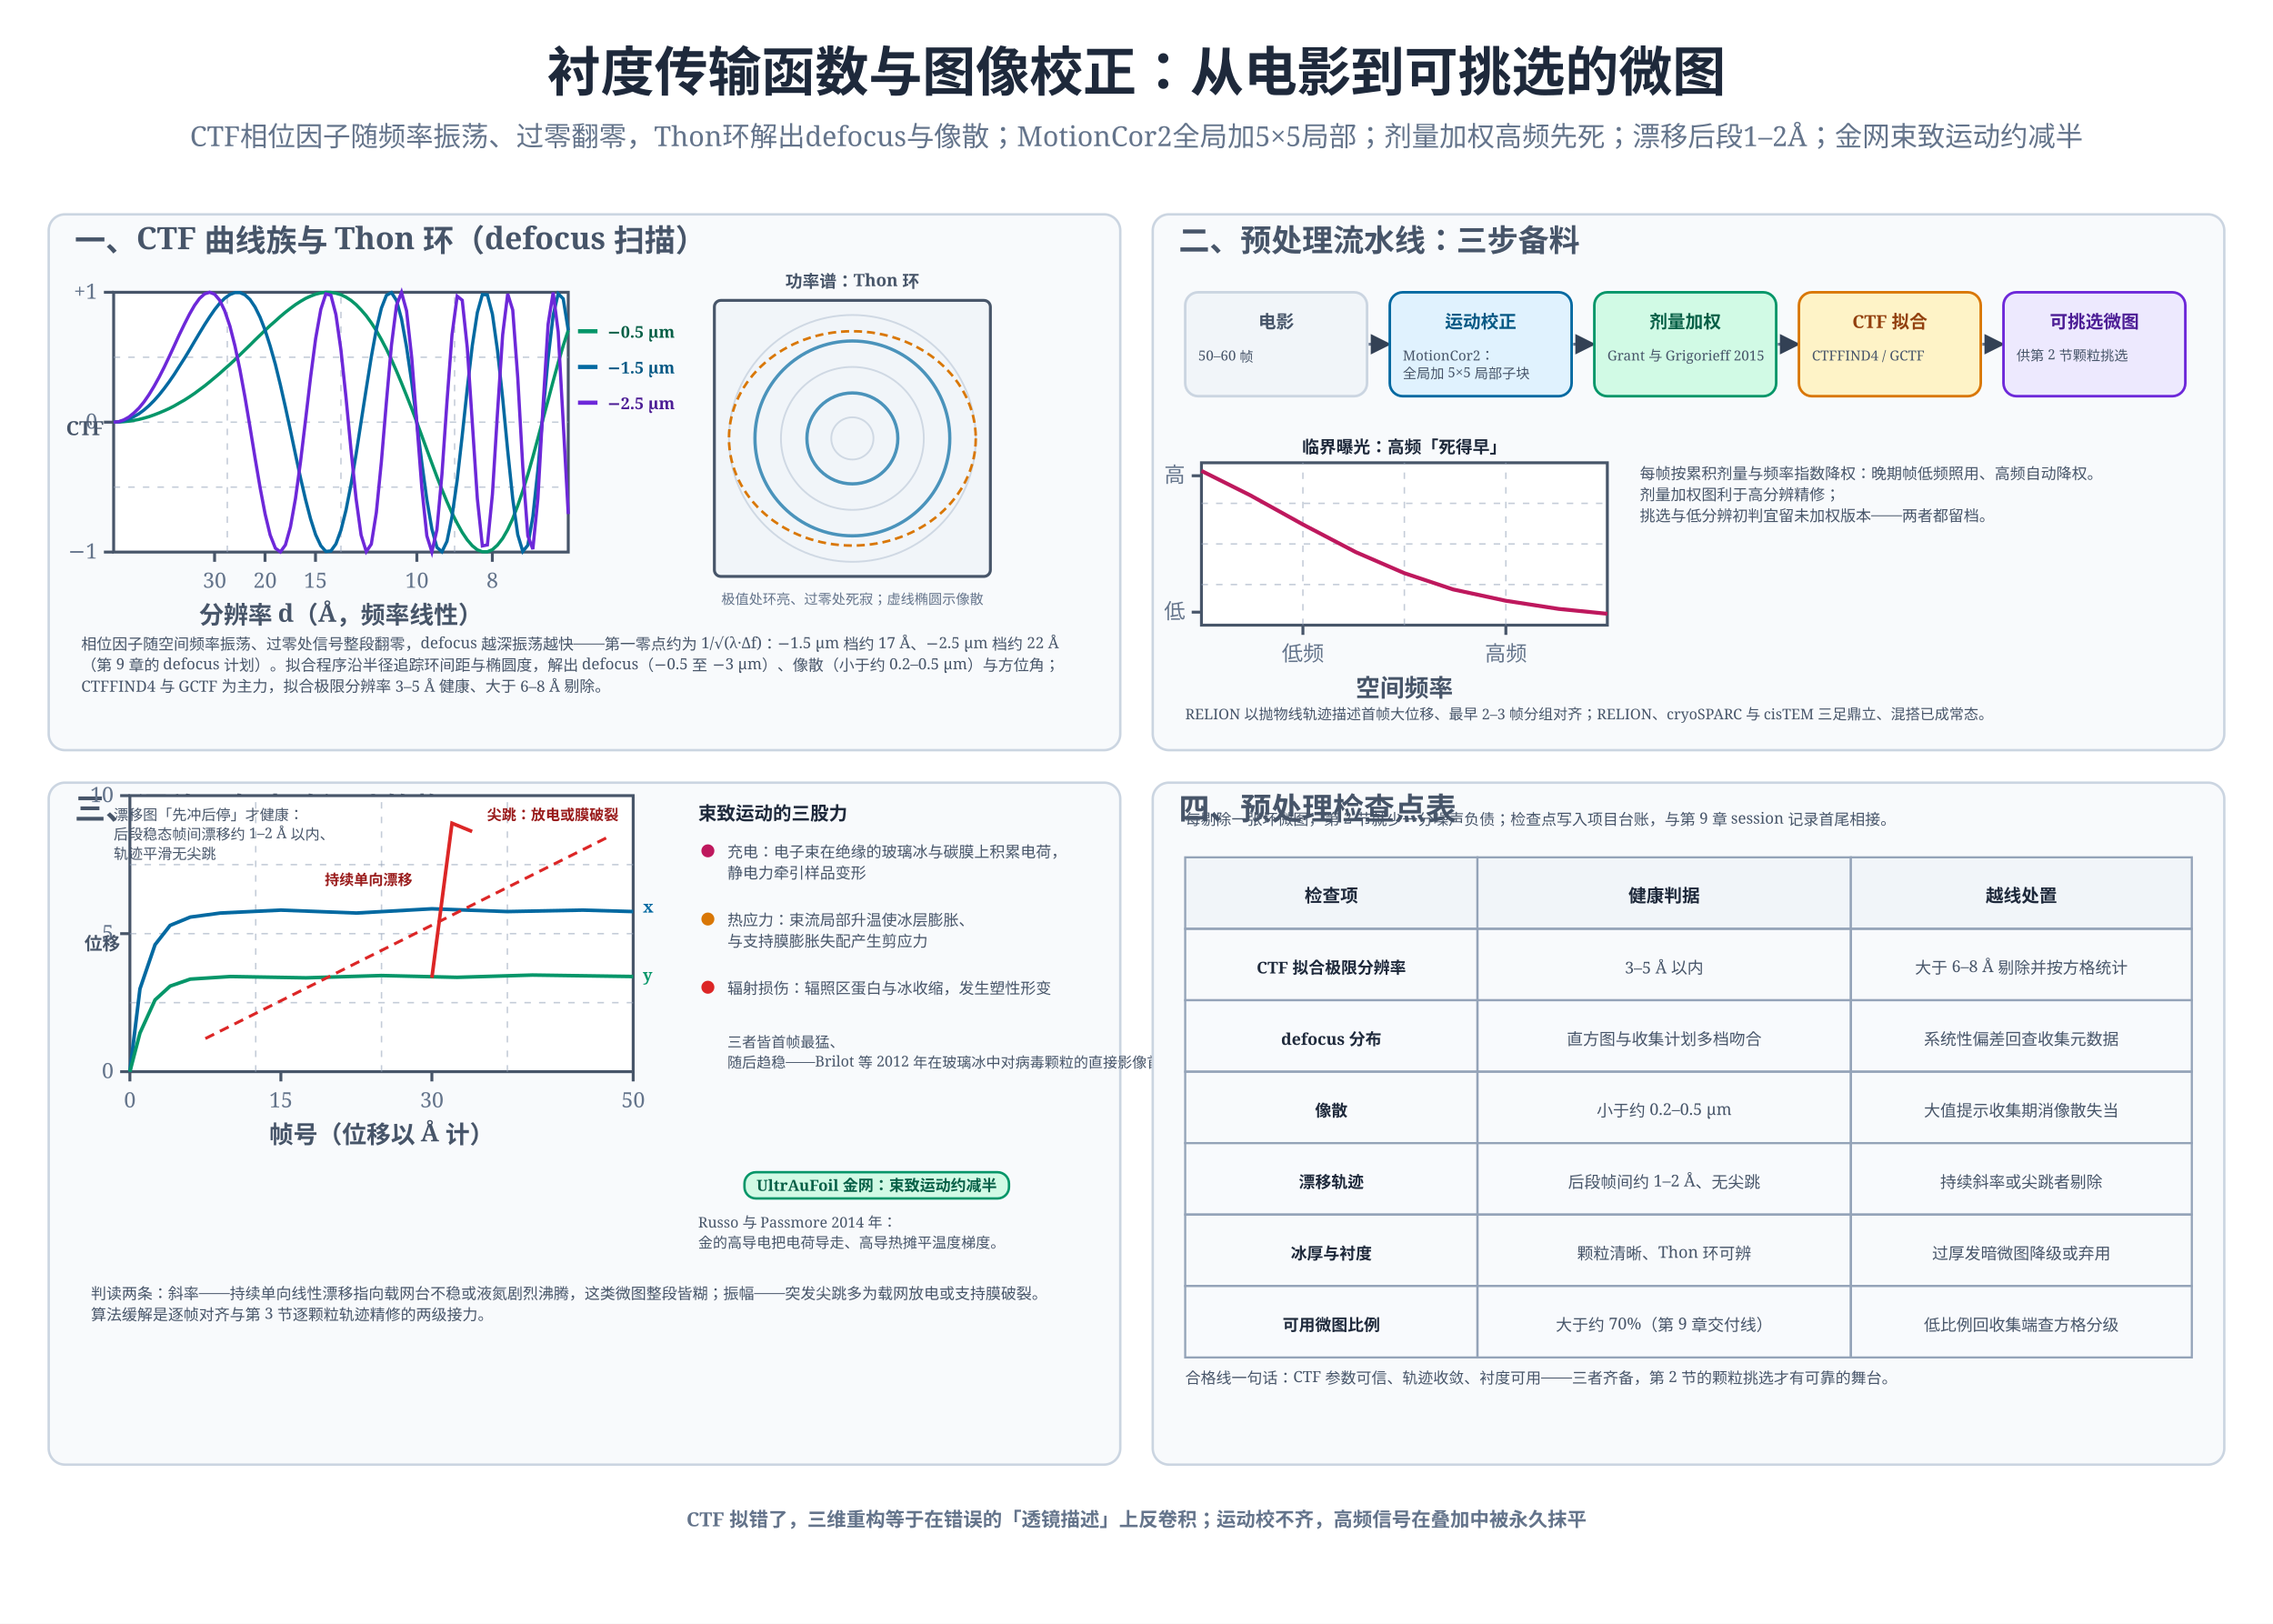
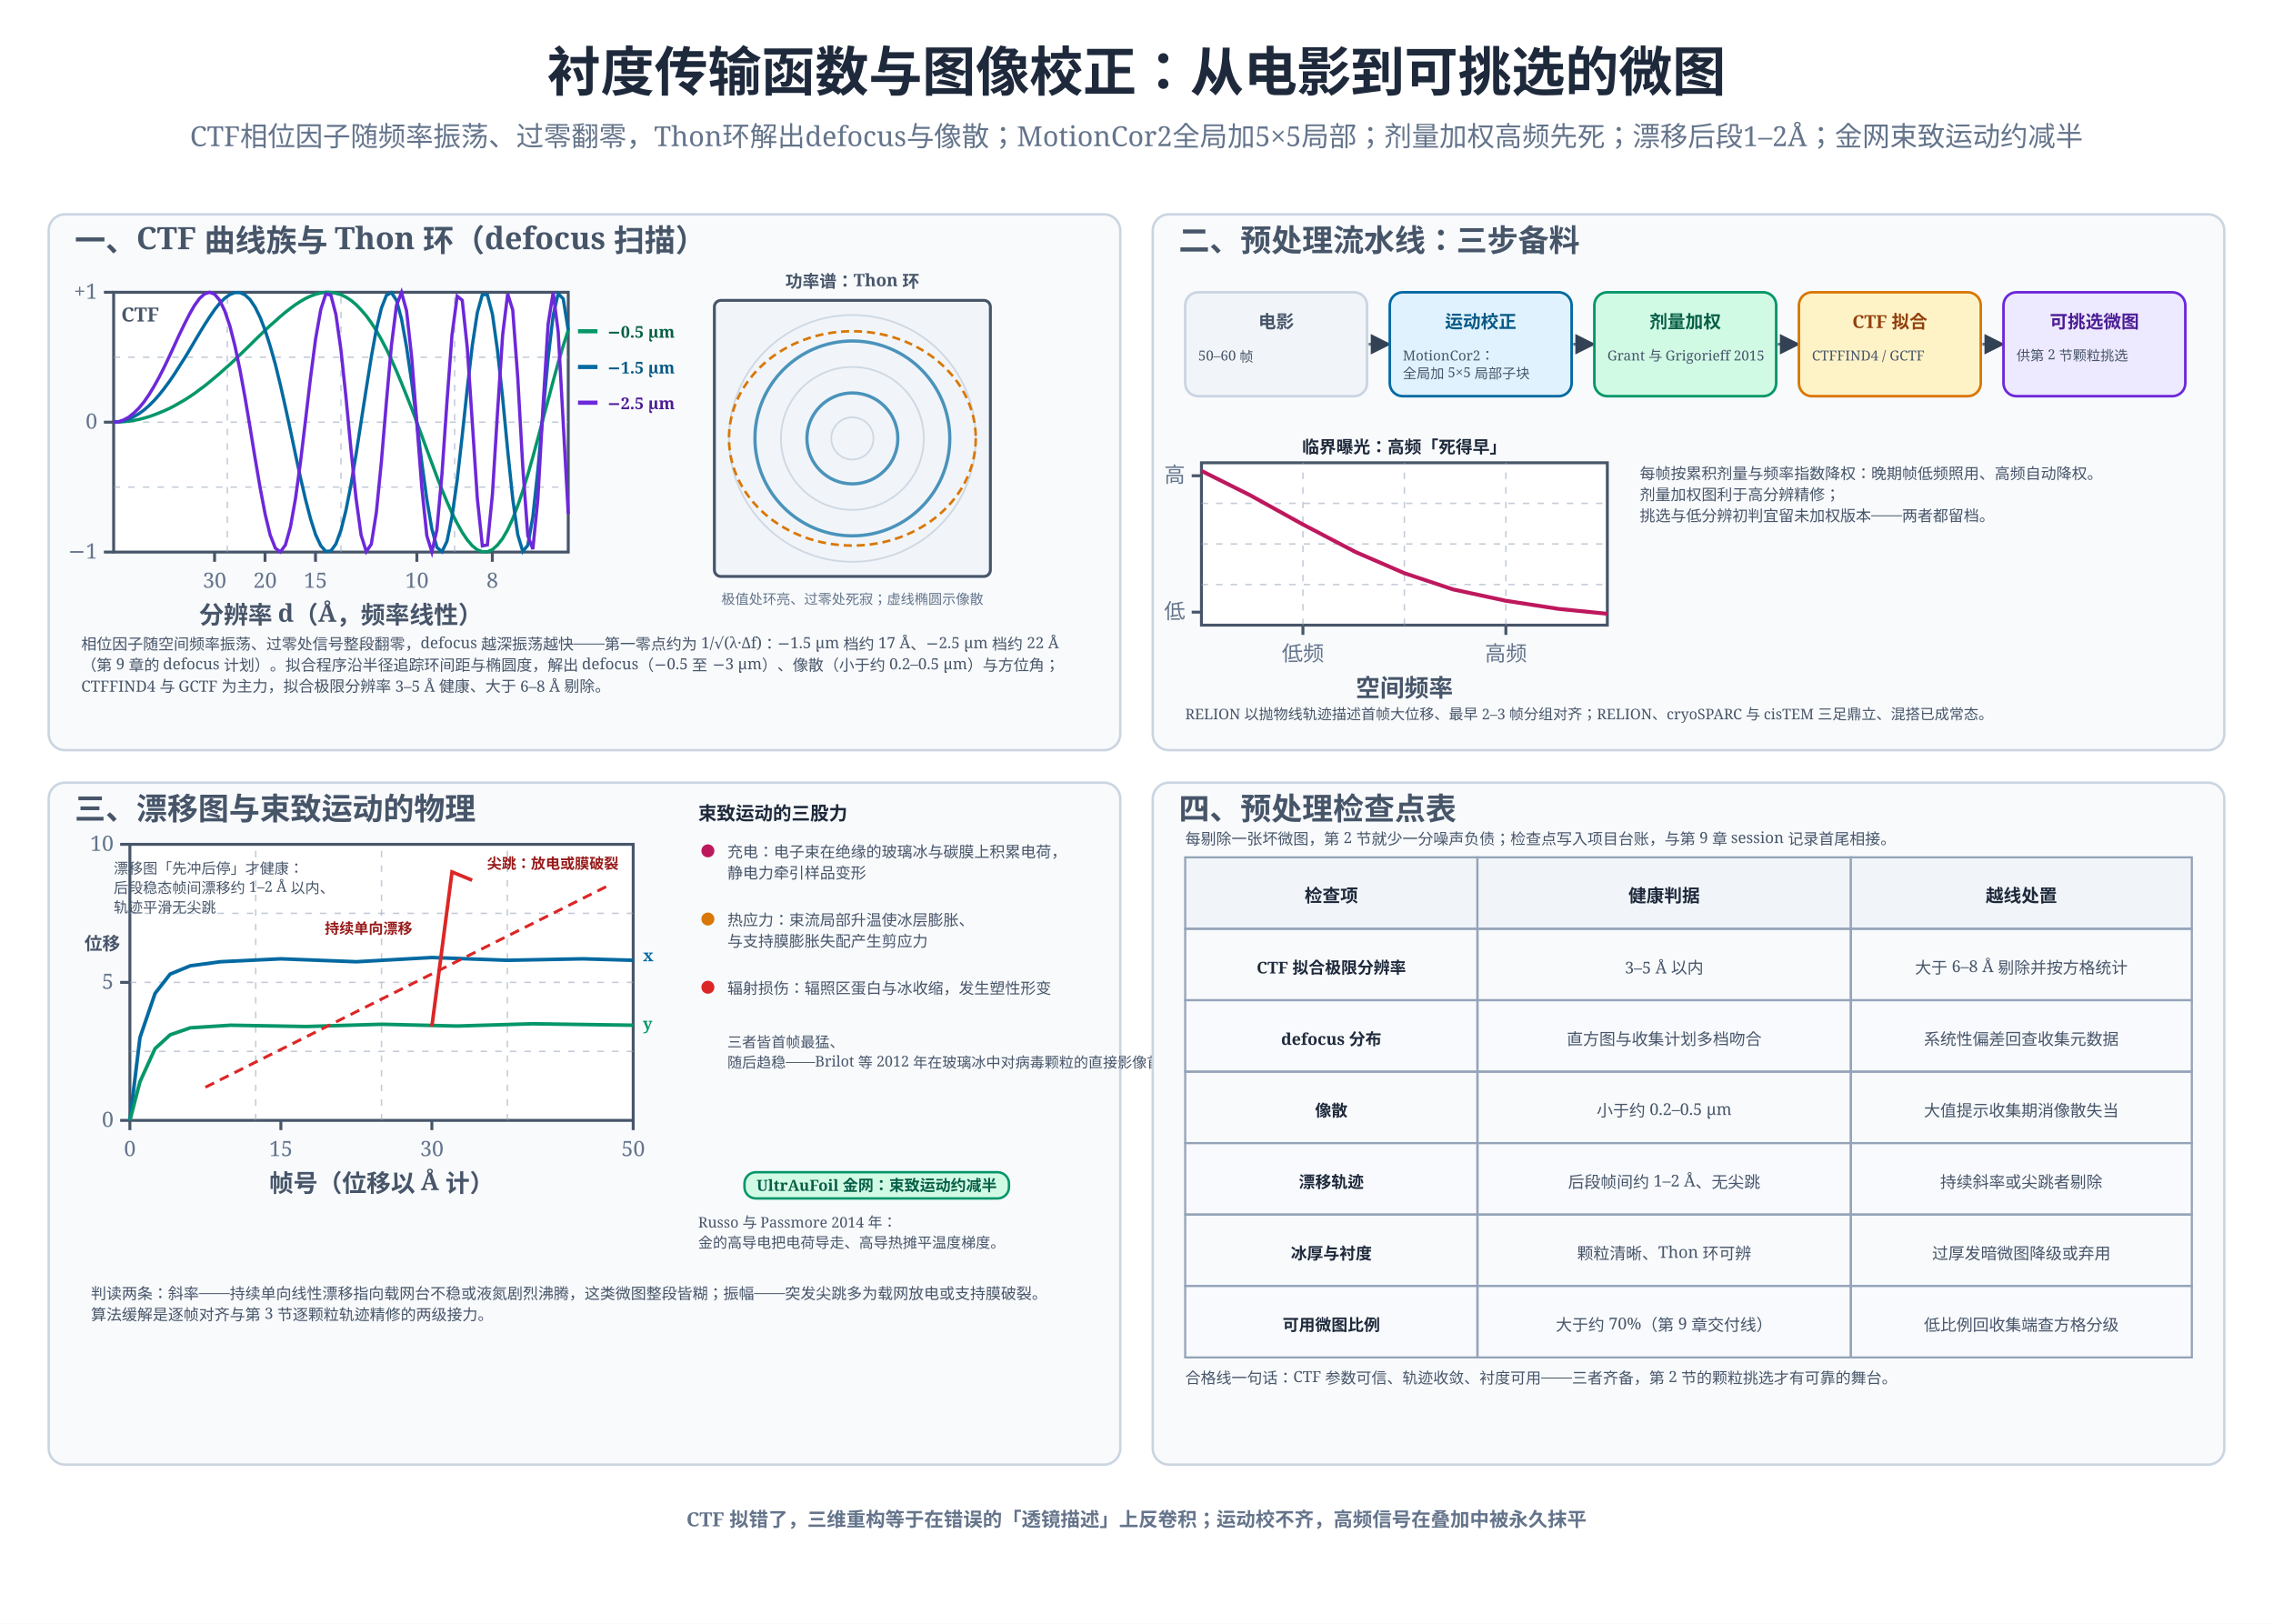
<svg xmlns="http://www.w3.org/2000/svg" width="1400" height="1000" viewBox="0 0 1400 1000" font-family="Noto Serif SC, LXGW WenKai, Songti SC, serif">
  <defs>
    <marker id="arr-ink" viewBox="0 0 10 10" refX="8.5" refY="5" markerWidth="7" markerHeight="7" orient="auto-start-reverse">
      <path d="M0,0 L10,5 L0,10 z" fill="#334155" />
    </marker>
    <marker id="arr-dna" viewBox="0 0 10 10" refX="8.5" refY="5" markerWidth="7" markerHeight="7" orient="auto-start-reverse">
      <path d="M0,0 L10,5 L0,10 z" fill="#0f766e" />
    </marker>
    <marker id="arr-rna" viewBox="0 0 10 10" refX="8.5" refY="5" markerWidth="7" markerHeight="7" orient="auto-start-reverse">
      <path d="M0,0 L10,5 L0,10 z" fill="#b45309" />
    </marker>
    <marker id="arr-pro" viewBox="0 0 10 10" refX="8.5" refY="5" markerWidth="7" markerHeight="7" orient="auto-start-reverse">
      <path d="M0,0 L10,5 L0,10 z" fill="#6d28d9" />
    </marker>
    <marker id="arr-enz" viewBox="0 0 10 10" refX="8.5" refY="5" markerWidth="7" markerHeight="7" orient="auto-start-reverse">
      <path d="M0,0 L10,5 L0,10 z" fill="#be185d" />
    </marker>
    <marker id="arr-acc" viewBox="0 0 10 10" refX="8.5" refY="5" markerWidth="7" markerHeight="7" orient="auto-start-reverse">
      <path d="M0,0 L10,5 L0,10 z" fill="#0369a1" />
    </marker>
    <marker id="arr-ok" viewBox="0 0 10 10" refX="8.5" refY="5" markerWidth="7" markerHeight="7" orient="auto-start-reverse">
      <path d="M0,0 L10,5 L0,10 z" fill="#059669" />
    </marker>
    <marker id="arr-warn" viewBox="0 0 10 10" refX="8.5" refY="5" markerWidth="7" markerHeight="7" orient="auto-start-reverse">
      <path d="M0,0 L10,5 L0,10 z" fill="#b45309" />
    </marker>
    <marker id="arr-bad" viewBox="0 0 10 10" refX="8.5" refY="5" markerWidth="7" markerHeight="7" orient="auto-start-reverse">
      <path d="M0,0 L10,5 L0,10 z" fill="#dc2626" />
    </marker>
    <marker id="arr-mute" viewBox="0 0 10 10" refX="8.5" refY="5" markerWidth="7" markerHeight="7" orient="auto-start-reverse">
      <path d="M0,0 L10,5 L0,10 z" fill="#94a3b8" />
    </marker>
  </defs>
  <rect x="0" y="0" width="1400" height="1000" fill="#ffffff" />
  <text x="700" y="56" text-anchor="middle" font-size="33" font-weight="700" fill="#1e293b">衬度传输函数与图像校正：从电影到可挑选的微图</text>
  <text x="700" y="90" text-anchor="middle" font-size="17" fill="#64748b">CTF相位因子随频率振荡、过零翻零，Thon环解出defocus与像散；MotionCor2全局加5×5局部；剂量加权高频先死；漂移后段1–2Å；金网束致运动约减半</text>
  <rect x="30" y="132" width="660" height="330" rx="10" fill="#f8fafc" stroke="#cbd5e1" stroke-width="1.5" />
  <text x="46" y="154.84" font-size="19" fill="#475569" font-weight="700">一、CTF 曲线族与 Thon 环（defocus 扫描）</text>
  <rect x="70" y="180" width="280" height="160" fill="#ffffff" stroke="#475569" stroke-width="1.8" />
  <line x1="70" y1="300" x2="350" y2="300" stroke="#94a3b8" stroke-width="0.9" stroke-dasharray="4 5" opacity="0.55" />
  <line x1="140" y1="340" x2="140" y2="180" stroke="#94a3b8" stroke-width="0.9" stroke-dasharray="4 5" opacity="0.55" />
  <line x1="70" y1="260" x2="350" y2="260" stroke="#94a3b8" stroke-width="0.9" stroke-dasharray="4 5" opacity="0.55" />
  <line x1="210" y1="340" x2="210" y2="180" stroke="#94a3b8" stroke-width="0.9" stroke-dasharray="4 5" opacity="0.55" />
  <line x1="70" y1="220" x2="350" y2="220" stroke="#94a3b8" stroke-width="0.9" stroke-dasharray="4 5" opacity="0.55" />
  <line x1="280" y1="340" x2="280" y2="180" stroke="#94a3b8" stroke-width="0.9" stroke-dasharray="4 5" opacity="0.55" />
  <line x1="132.16" y1="340" x2="132.16" y2="346" stroke="#475569" stroke-width="1.8" />
  <text x="132.16" y="362" font-size="13" fill="#64748b" text-anchor="middle">30</text>
  <line x1="163.24" y1="340" x2="163.24" y2="346" stroke="#475569" stroke-width="1.8" />
  <text x="163.24" y="362" font-size="13" fill="#64748b" text-anchor="middle">20</text>
  <line x1="194.32" y1="340" x2="194.32" y2="346" stroke="#475569" stroke-width="1.8" />
  <text x="194.32" y="362" font-size="13" fill="#64748b" text-anchor="middle">15</text>
  <line x1="256.76" y1="340" x2="256.76" y2="346" stroke="#475569" stroke-width="1.8" />
  <text x="256.76" y="362" font-size="13" fill="#64748b" text-anchor="middle">10</text>
  <line x1="303.24" y1="340" x2="303.24" y2="346" stroke="#475569" stroke-width="1.8" />
  <text x="303.24" y="362" font-size="13" fill="#64748b" text-anchor="middle">8</text>
  <line x1="64" y1="340" x2="70" y2="340" stroke="#475569" stroke-width="1.8" />
  <text x="60" y="344" font-size="13" fill="#64748b" text-anchor="end">−1</text>
  <line x1="64" y1="260" x2="70" y2="260" stroke="#475569" stroke-width="1.8" />
  <text x="60" y="264" font-size="13" fill="#64748b" text-anchor="end">0</text>
  <line x1="64" y1="180" x2="70" y2="180" stroke="#475569" stroke-width="1.8" />
  <text x="60" y="184" font-size="13" fill="#64748b" text-anchor="end">+1</text>
  <text x="210" y="384" font-size="15" fill="#475569" text-anchor="middle" font-weight="600">分辨率 d（Å，频率线性）</text>
-   <text x="64" y="268" font-size="12" fill="#475569" text-anchor="end" font-weight="600">CTF</text>
+   <text x="98" y="198" font-size="12" fill="#475569" text-anchor="end" font-weight="600">CTF</text>
  <path d="M70.0,260.0 L73.1,259.9 L76.2,259.7 L79.3,259.4 L82.4,258.9 L85.6,258.3 L88.7,257.5 L91.8,256.6 L94.9,255.5 L98.0,254.3 L101.1,253.0 L104.2,251.6 L107.3,250.0 L110.4,248.2 L113.6,246.4 L116.7,244.4 L119.8,242.3 L122.9,240.0 L126.0,237.7 L129.1,235.2 L132.2,232.6 L135.3,230.0 L138.4,227.2 L141.6,224.4 L144.7,221.5 L147.8,218.5 L150.9,215.5 L154.0,212.5 L157.1,209.4 L160.2,206.4 L163.3,203.4 L166.4,200.5 L169.6,197.7 L172.7,194.9 L175.8,192.3 L178.9,189.9 L182.0,187.6 L185.1,185.6 L188.2,183.8 L191.3,182.4 L194.4,181.2 L197.6,180.4 L200.7,180.0 L203.8,180.1 L206.9,180.6 L210.0,181.5 L213.1,183.0 L216.2,185.0 L219.3,187.6 L222.4,190.8 L225.6,194.5 L228.7,198.8 L231.8,203.6 L234.9,209.1 L238.0,215.0 L241.1,221.5 L244.2,228.5 L247.3,235.9 L250.4,243.6 L253.6,251.7 L256.7,260.0 L259.8,268.4 L262.9,276.9 L266.0,285.3 L269.1,293.6 L272.2,301.5 L275.3,309.0 L278.4,316.0 L281.6,322.3 L284.7,327.9 L287.8,332.5 L290.9,336.1 L294.0,338.6 L297.1,339.8 L300.2,339.8 L303.3,338.5 L306.4,335.7 L309.6,331.6 L312.7,326.2 L315.8,319.4 L318.9,311.4 L322.0,302.3 L325.1,292.3 L328.2,281.4 L331.3,270.0 L334.4,258.3 L337.6,246.4 L340.7,234.7 L343.8,223.4 L346.9,212.9 L350.0,203.4" fill="none" stroke="#059669" stroke-width="2" />
  <path d="M70.0,260.0 L73.1,259.8 L76.2,259.2 L79.3,258.1 L82.4,256.6 L85.6,254.8 L88.7,252.5 L91.8,249.8 L94.9,246.7 L98.0,243.2 L101.1,239.3 L104.2,235.1 L107.3,230.6 L110.4,225.7 L113.6,220.7 L116.7,215.6 L119.8,210.3 L122.9,205.1 L126.0,200.0 L129.1,195.2 L132.2,190.7 L135.3,186.8 L138.4,183.7 L141.6,181.4 L144.7,180.2 L147.8,180.2 L150.9,181.6 L154.0,184.5 L157.1,189.1 L160.2,195.4 L163.3,203.4 L166.4,213.1 L169.6,224.4 L172.7,237.1 L175.8,250.8 L178.9,265.2 L182.0,279.9 L185.1,294.3 L188.2,307.7 L191.3,319.6 L194.4,329.3 L197.6,336.1 L200.7,339.6 L203.8,339.3 L206.9,335.0 L210.0,326.5 L213.1,314.2 L216.2,298.4 L219.3,279.9 L222.4,259.8 L225.6,239.3 L228.7,219.8 L231.8,202.8 L234.9,189.8 L238.0,181.9 L241.1,180.2 L244.2,185.0 L247.3,196.4 L250.4,213.7 L253.6,235.5 L256.7,260.0 L259.8,284.9 L262.9,307.7 L266.0,325.8 L269.1,337.1 L272.2,339.8 L275.3,333.4 L278.4,318.2 L281.6,295.6 L284.7,268.2 L287.8,239.3 L290.9,212.8 L294.0,192.5 L297.1,181.4 L300.2,181.6 L303.3,193.5 L306.4,215.7 L309.6,245.2 L312.7,277.5 L315.8,307.2 L318.9,329.3 L322.0,339.6 L325.1,335.8 L328.2,318.2 L331.3,289.4 L334.4,254.8 L337.6,220.7 L340.7,194.2 L343.8,180.9 L346.9,184.0 L350.0,203.4" fill="none" stroke="#0369a1" stroke-width="2" />
  <path d="M70.0,260.0 L73.1,259.7 L76.2,258.6 L79.3,256.9 L82.4,254.4 L85.6,251.3 L88.7,247.5 L91.8,243.0 L94.9,237.9 L98.0,232.3 L101.1,226.2 L104.2,219.7 L107.3,213.0 L110.4,206.2 L113.6,199.6 L116.7,193.5 L119.8,188.1 L122.9,183.8 L126.0,181.0 L129.1,180.0 L132.2,181.2 L135.3,184.9 L138.4,191.4 L141.6,200.8 L144.7,213.0 L147.8,227.8 L150.9,244.7 L154.0,263.1 L157.1,282.1 L160.2,300.3 L163.3,316.6 L166.4,329.5 L169.6,337.6 L172.7,339.9 L175.8,335.6 L178.9,324.5 L182.0,307.0 L185.1,284.4 L188.2,258.6 L191.3,232.3 L194.4,208.6 L197.6,190.5 L200.7,181.0 L203.8,181.8 L206.9,193.7 L210.0,215.6 L213.1,244.7 L216.2,277.0 L219.3,307.0 L222.4,329.5 L225.6,339.7 L228.7,335.1 L231.8,315.6 L234.9,284.4 L238.0,247.5 L241.1,212.7 L244.2,188.1 L247.3,180.1 L250.4,191.4 L253.6,220.3 L256.7,260.0 L259.8,300.3 L262.9,330.0 L266.0,339.9 L269.1,326.3 L272.2,292.2 L275.3,247.5 L278.4,206.2 L281.6,182.4 L284.7,184.9 L287.8,214.1 L290.9,260.3 L294.0,307.0 L297.1,336.2 L300.2,335.6 L303.3,304.4 L306.4,254.4 L309.6,206.2 L312.7,181.0 L315.8,190.9 L318.9,232.6 L322.0,287.7 L325.1,330.0 L328.2,338.2 L331.3,307.0 L334.4,251.3 L337.6,199.6 L340.7,180.1 L343.8,204.4 L346.9,260.3 L350.0,316.6" fill="none" stroke="#6d28d9" stroke-width="2" />
  <line x1="356" y1="204" x2="368" y2="204" stroke="#059669" stroke-width="2.6" />
  <text x="374" y="208" font-size="10" fill="#065f46" font-weight="600">−0.5 μm</text>
  <line x1="356" y1="226" x2="368" y2="226" stroke="#0369a1" stroke-width="2.6" />
  <text x="374" y="230" font-size="10" fill="#075985" font-weight="600">−1.5 μm</text>
  <line x1="356" y1="248" x2="368" y2="248" stroke="#6d28d9" stroke-width="2.6" />
  <text x="374" y="252" font-size="10" fill="#4c1d95" font-weight="600">−2.5 μm</text>
  <text x="525" y="177" font-size="10.5" fill="#475569" text-anchor="middle" font-weight="700">功率谱：Thon 环</text>
  <rect x="440" y="185" width="170" height="170" rx="4" fill="#f1f5f9" stroke="#475569" stroke-width="1.8" />
  <circle cx="525" cy="270" r="13" fill="none" stroke="#cbd5e1" stroke-width="1.1" opacity="0.9" />
  <circle cx="525" cy="270" r="44" fill="none" stroke="#cbd5e1" stroke-width="1.1" opacity="0.9" />
  <circle cx="525" cy="270" r="76" fill="none" stroke="#cbd5e1" stroke-width="1.1" opacity="0.9" />
  <circle cx="525" cy="270" r="28" fill="none" stroke="#0369a1" stroke-width="2" opacity="0.7" />
  <circle cx="525" cy="270" r="60" fill="none" stroke="#0369a1" stroke-width="2" opacity="0.7" />
  <ellipse cx="525" cy="270" rx="76" ry="66" fill="none" stroke="#d97706" stroke-width="1.6" stroke-dasharray="5 3" />
  <text x="525" y="372" font-size="8.5" fill="#64748b" text-anchor="middle">极值处环亮、过零处死寂；虚线椭圆示像散</text>
  <text x="50" y="400" font-size="9.5" fill="#475569">相位因子随空间频率振荡、过零处信号整段翻零，defocus 越深振荡越快——第一零点约为 1/√(λ·Δf)：−1.5 μm 档约 17 Å、−2.5 μm 档约 22 Å</text>
  <text x="50" y="413" font-size="9.5" fill="#475569">（第 9 章的 defocus 计划）。拟合程序沿半径追踪环间距与椭圆度，解出 defocus（−0.5 至 −3 μm）、像散（小于约 0.2–0.5 μm）与方位角；</text>
  <text x="50" y="426" font-size="9.5" fill="#475569">CTFFIND4 与 GCTF 为主力，拟合极限分辨率 3–5 Å 健康、大于 6–8 Å 剔除。</text>
  <rect x="710" y="132" width="660" height="330" rx="10" fill="#f8fafc" stroke="#cbd5e1" stroke-width="1.5" />
  <text x="726" y="154.84" font-size="19" fill="#475569" font-weight="700">二、预处理流水线：三步备料</text>
  <rect x="730" y="180" width="112" height="64" rx="8" fill="#f1f5f9" stroke="#cbd5e1" stroke-width="1.6" />
  <text x="786" y="202" font-size="11" fill="#475569" text-anchor="middle" font-weight="700">电影</text>
  <text x="738" y="222" font-size="8.5" fill="#475569">50–60 帧</text>
  <line x1="843" y1="212" x2="855" y2="212" stroke="#64748b" stroke-width="1.8" marker-end="url(#arr-ink)" />
  <rect x="856" y="180" width="112" height="64" rx="8" fill="#e0f2fe" stroke="#0369a1" stroke-width="1.6" />
  <text x="912" y="202" font-size="11" fill="#075985" text-anchor="middle" font-weight="700">运动校正</text>
  <text x="864" y="222" font-size="8.5" fill="#475569">MotionCor2：</text>
  <text x="864" y="233" font-size="8.5" fill="#475569">全局加 5×5 局部子块</text>
  <line x1="969" y1="212" x2="981" y2="212" stroke="#64748b" stroke-width="1.8" marker-end="url(#arr-ink)" />
  <rect x="982" y="180" width="112" height="64" rx="8" fill="#d1fae5" stroke="#059669" stroke-width="1.6" />
  <text x="1038" y="202" font-size="11" fill="#065f46" text-anchor="middle" font-weight="700">剂量加权</text>
  <text x="990" y="222" font-size="8.5" fill="#475569">Grant 与 Grigorieff 2015</text>
  <line x1="1095" y1="212" x2="1107" y2="212" stroke="#64748b" stroke-width="1.8" marker-end="url(#arr-ink)" />
  <rect x="1108" y="180" width="112" height="64" rx="8" fill="#fef3c7" stroke="#d97706" stroke-width="1.6" />
  <text x="1164" y="202" font-size="11" fill="#92400e" text-anchor="middle" font-weight="700">CTF 拟合</text>
  <text x="1116" y="222" font-size="8.5" fill="#475569">CTFFIND4 / GCTF</text>
  <line x1="1221" y1="212" x2="1233" y2="212" stroke="#64748b" stroke-width="1.8" marker-end="url(#arr-ink)" />
  <rect x="1234" y="180" width="112" height="64" rx="8" fill="#ede9fe" stroke="#6d28d9" stroke-width="1.6" />
  <text x="1290" y="202" font-size="11" fill="#4c1d95" text-anchor="middle" font-weight="700">可挑选微图</text>
  <text x="1242" y="222" font-size="8.5" fill="#475569">供第 2 节颗粒挑选</text>
  <text x="865" y="279" font-size="10.5" fill="#1e293b" text-anchor="middle" font-weight="700">临界曝光：高频「死得早」</text>
  <rect x="740" y="285" width="250" height="100" fill="#ffffff" stroke="#475569" stroke-width="1.8" />
  <line x1="740" y1="360" x2="990" y2="360" stroke="#94a3b8" stroke-width="0.9" stroke-dasharray="4 5" opacity="0.55" />
  <line x1="802.5" y1="385" x2="802.5" y2="285" stroke="#94a3b8" stroke-width="0.9" stroke-dasharray="4 5" opacity="0.55" />
  <line x1="740" y1="335" x2="990" y2="335" stroke="#94a3b8" stroke-width="0.9" stroke-dasharray="4 5" opacity="0.55" />
  <line x1="865" y1="385" x2="865" y2="285" stroke="#94a3b8" stroke-width="0.9" stroke-dasharray="4 5" opacity="0.55" />
  <line x1="740" y1="310" x2="990" y2="310" stroke="#94a3b8" stroke-width="0.9" stroke-dasharray="4 5" opacity="0.55" />
  <line x1="927.5" y1="385" x2="927.5" y2="285" stroke="#94a3b8" stroke-width="0.9" stroke-dasharray="4 5" opacity="0.55" />
  <line x1="802.5" y1="385" x2="802.5" y2="391" stroke="#475569" stroke-width="1.8" />
  <text x="802.5" y="407" font-size="13" fill="#64748b" text-anchor="middle">低频</text>
  <line x1="927.5" y1="385" x2="927.5" y2="391" stroke="#475569" stroke-width="1.8" />
  <text x="927.5" y="407" font-size="13" fill="#64748b" text-anchor="middle">高频</text>
  <line x1="734" y1="377" x2="740" y2="377" stroke="#475569" stroke-width="1.8" />
  <text x="730" y="381" font-size="13" fill="#64748b" text-anchor="end">低</text>
  <line x1="734" y1="293" x2="740" y2="293" stroke="#475569" stroke-width="1.8" />
  <text x="730" y="297" font-size="13" fill="#64748b" text-anchor="end">高</text>
  <text x="865" y="429" font-size="15" fill="#475569" text-anchor="middle" font-weight="600">空间频率</text>
  <path d="M740.0,290.0 L770.0,305.0 L802.5,323.0 L835.0,340.0 L865.0,353.0 L895.0,363.0 L927.5,370.0 L960.0,375.0 L990.0,378.0" fill="none" stroke="#be185d" stroke-width="2.4" />
  <text x="1010" y="295" font-size="9.5" fill="#475569">每帧按累积剂量与频率指数降权：晚期帧低频照用、高频自动降权。</text>
  <text x="1010" y="308" font-size="9.5" fill="#475569">剂量加权图利于高分辨精修；</text>
  <text x="1010" y="321" font-size="9.5" fill="#475569">挑选与低分辨初判宜留未加权版本——两者都留档。</text>
  <text x="730" y="443" font-size="9" fill="#475569">RELION 以抛物线轨迹描述首帧大位移、最早 2–3 帧分组对齐；RELION、cryoSPARC 与 cisTEM 三足鼎立、混搭已成常态。</text>
  <rect x="30" y="482" width="660" height="420" rx="10" fill="#f8fafc" stroke="#cbd5e1" stroke-width="1.5" />
  <text x="46" y="504.84" font-size="19" fill="#475569" font-weight="700">三、漂移图与束致运动的物理</text>
-   <rect x="80" y="490" width="310" height="170" fill="#ffffff" stroke="#475569" stroke-width="1.8" />
-   <line x1="80" y1="617.5" x2="390" y2="617.5" stroke="#94a3b8" stroke-width="0.9" stroke-dasharray="4 5" opacity="0.55" />
-   <line x1="157.5" y1="660" x2="157.5" y2="490" stroke="#94a3b8" stroke-width="0.9" stroke-dasharray="4 5" opacity="0.55" />
-   <line x1="80" y1="575" x2="390" y2="575" stroke="#94a3b8" stroke-width="0.9" stroke-dasharray="4 5" opacity="0.55" />
-   <line x1="235" y1="660" x2="235" y2="490" stroke="#94a3b8" stroke-width="0.9" stroke-dasharray="4 5" opacity="0.55" />
-   <line x1="80" y1="532.5" x2="390" y2="532.5" stroke="#94a3b8" stroke-width="0.9" stroke-dasharray="4 5" opacity="0.55" />
-   <line x1="312.5" y1="660" x2="312.5" y2="490" stroke="#94a3b8" stroke-width="0.9" stroke-dasharray="4 5" opacity="0.55" />
-   <line x1="80" y1="660" x2="80" y2="666" stroke="#475569" stroke-width="1.8" />
-   <text x="80" y="682" font-size="13" fill="#64748b" text-anchor="middle">0</text>
-   <line x1="173" y1="660" x2="173" y2="666" stroke="#475569" stroke-width="1.8" />
-   <text x="173" y="682" font-size="13" fill="#64748b" text-anchor="middle">15</text>
-   <line x1="266" y1="660" x2="266" y2="666" stroke="#475569" stroke-width="1.8" />
-   <text x="266" y="682" font-size="13" fill="#64748b" text-anchor="middle">30</text>
-   <line x1="390" y1="660" x2="390" y2="666" stroke="#475569" stroke-width="1.8" />
-   <text x="390" y="682" font-size="13" fill="#64748b" text-anchor="middle">50</text>
-   <line x1="74" y1="660" x2="80" y2="660" stroke="#475569" stroke-width="1.8" />
-   <text x="70" y="664" font-size="13" fill="#64748b" text-anchor="end">0</text>
-   <line x1="74" y1="575" x2="80" y2="575" stroke="#475569" stroke-width="1.8" />
-   <text x="70" y="579" font-size="13" fill="#64748b" text-anchor="end">5</text>
-   <line x1="74" y1="490" x2="80" y2="490" stroke="#475569" stroke-width="1.8" />
-   <text x="70" y="494" font-size="13" fill="#64748b" text-anchor="end">10</text>
-   <text x="235" y="704" font-size="15" fill="#475569" text-anchor="middle" font-weight="600">帧号（位移以 Å 计）</text>
+   <rect x="80" y="520.0" width="310" height="170" fill="#ffffff" stroke="#475569" stroke-width="1.8" />
+   <line x1="80" y1="647.5" x2="390" y2="647.5" stroke="#94a3b8" stroke-width="0.9" stroke-dasharray="4 5" opacity="0.55" />
+   <line x1="157.5" y1="690.0" x2="157.5" y2="520.0" stroke="#94a3b8" stroke-width="0.9" stroke-dasharray="4 5" opacity="0.55" />
+   <line x1="80" y1="605.0" x2="390" y2="605.0" stroke="#94a3b8" stroke-width="0.9" stroke-dasharray="4 5" opacity="0.55" />
+   <line x1="235" y1="690.0" x2="235" y2="520.0" stroke="#94a3b8" stroke-width="0.9" stroke-dasharray="4 5" opacity="0.55" />
+   <line x1="80" y1="562.5" x2="390" y2="562.5" stroke="#94a3b8" stroke-width="0.9" stroke-dasharray="4 5" opacity="0.55" />
+   <line x1="312.5" y1="690.0" x2="312.5" y2="520.0" stroke="#94a3b8" stroke-width="0.9" stroke-dasharray="4 5" opacity="0.55" />
+   <line x1="80" y1="690.0" x2="80" y2="696.0" stroke="#475569" stroke-width="1.8" />
+   <text x="80" y="712.0" font-size="13" fill="#64748b" text-anchor="middle">0</text>
+   <line x1="173" y1="690.0" x2="173" y2="696.0" stroke="#475569" stroke-width="1.8" />
+   <text x="173" y="712.0" font-size="13" fill="#64748b" text-anchor="middle">15</text>
+   <line x1="266" y1="690.0" x2="266" y2="696.0" stroke="#475569" stroke-width="1.8" />
+   <text x="266" y="712.0" font-size="13" fill="#64748b" text-anchor="middle">30</text>
+   <line x1="390" y1="690.0" x2="390" y2="696.0" stroke="#475569" stroke-width="1.8" />
+   <text x="390" y="712.0" font-size="13" fill="#64748b" text-anchor="middle">50</text>
+   <line x1="74" y1="690.0" x2="80" y2="690.0" stroke="#475569" stroke-width="1.8" />
+   <text x="70" y="694.0" font-size="13" fill="#64748b" text-anchor="end">0</text>
+   <line x1="74" y1="605.0" x2="80" y2="605.0" stroke="#475569" stroke-width="1.8" />
+   <text x="70" y="609.0" font-size="13" fill="#64748b" text-anchor="end">5</text>
+   <line x1="74" y1="520.0" x2="80" y2="520.0" stroke="#475569" stroke-width="1.8" />
+   <text x="70" y="524.0" font-size="13" fill="#64748b" text-anchor="end">10</text>
+   <text x="235" y="734.0" font-size="15" fill="#475569" text-anchor="middle" font-weight="600">帧号（位移以 Å 计）</text>
+   <path d="M80.0,690.0 L86.2,639.0 L95.5,611.8 L104.8,599.9 L117.2,594.8 L135.8,592.3 L173.0,590.5 L219.5,592.3 L266.0,589.7 L312.5,591.4 L359.0,590.5 L390.0,591.4" fill="none" stroke="#0369a1" stroke-width="2.2" />
+   <path d="M80.0,690.0 L86.2,666.2 L95.5,645.8 L104.8,637.3 L117.2,633.0 L142.0,631.4 L188.5,632.2 L235.0,630.8 L281.5,631.9 L328.0,630.5 L390.0,631.4" fill="none" stroke="#059669" stroke-width="2.2" />
+   <line x1="126.5" y1="669.6" x2="374.5" y2="545.5" stroke="#dc2626" stroke-width="1.8" stroke-dasharray="6 4" />
+   <text x="200" y="575.0" font-size="9" fill="#991b1b" font-weight="600">持续单向漂移</text>
+   <polyline points="266,632.2 278.4,537.0 290.8,542.1" fill="none" stroke="#dc2626" stroke-width="2.2" />
+   <text x="300" y="535.0" font-size="9" fill="#991b1b" font-weight="600">尖跳：放电或膜破裂</text>
+   <text x="396" y="592.0" font-size="10" fill="#0369a1" font-weight="700">x</text>
+   <text x="396" y="634.0" font-size="10" fill="#059669" font-weight="700">y</text>
  <text x="74" y="585" font-size="11" fill="#475569" text-anchor="end" font-weight="600">位移</text>
-   <path d="M80.0,660.0 L86.2,609.0 L95.5,581.8 L104.8,569.9 L117.2,564.8 L135.8,562.3 L173.0,560.5 L219.5,562.3 L266.0,559.7 L312.5,561.4 L359.0,560.5 L390.0,561.4" fill="none" stroke="#0369a1" stroke-width="2.2" />
-   <path d="M80.0,660.0 L86.2,636.2 L95.5,615.8 L104.8,607.3 L117.2,603.0 L142.0,601.4 L188.5,602.2 L235.0,600.8 L281.5,601.9 L328.0,600.5 L390.0,601.4" fill="none" stroke="#059669" stroke-width="2.2" />
-   <line x1="126.5" y1="639.6" x2="374.5" y2="515.5" stroke="#dc2626" stroke-width="1.8" stroke-dasharray="6 4" />
-   <text x="200" y="545" font-size="9" fill="#991b1b" font-weight="600">持续单向漂移</text>
-   <polyline points="266,602.2 278.4,507 290.8,512.1" fill="none" stroke="#dc2626" stroke-width="2.2" />
-   <text x="300" y="505" font-size="9" fill="#991b1b" font-weight="600">尖跳：放电或膜破裂</text>
-   <text x="396" y="562" font-size="10" fill="#0369a1" font-weight="700">x</text>
-   <text x="396" y="604" font-size="10" fill="#059669" font-weight="700">y</text>
-   <text x="70" y="505" font-size="9" fill="#475569">漂移图「先冲后停」才健康：</text>
-   <text x="70" y="517" font-size="9" fill="#475569">后段稳态帧间漂移约 1–2 Å 以内、</text>
-   <text x="70" y="529" font-size="9" fill="#475569">轨迹平滑无尖跳</text>
+   <text x="70" y="538" font-size="9" fill="#475569">漂移图「先冲后停」才健康：</text>
+   <text x="70" y="550" font-size="9" fill="#475569">后段稳态帧间漂移约 1–2 Å 以内、</text>
+   <text x="70" y="562" font-size="9" fill="#475569">轨迹平滑无尖跳</text>
  <text x="430" y="505" font-size="11.5" fill="#1e293b" font-weight="700">束致运动的三股力</text>
  <circle cx="436" cy="524" r="4" fill="#be185d" stroke="none" />
  <text x="448" y="528" font-size="9.5" fill="#475569">充电：电子束在绝缘的玻璃冰与碳膜上积累电荷，</text>
  <text x="448" y="541" font-size="9.5" fill="#475569">静电力牵引样品变形</text>
  <circle cx="436" cy="566" r="4" fill="#d97706" stroke="none" />
  <text x="448" y="570" font-size="9.5" fill="#475569">热应力：束流局部升温使冰层膨胀、</text>
  <text x="448" y="583" font-size="9.5" fill="#475569">与支持膜膨胀失配产生剪应力</text>
  <circle cx="436" cy="608" r="4" fill="#dc2626" stroke="none" />
  <text x="448" y="612" font-size="9.5" fill="#475569">辐射损伤：辐照区蛋白与冰收缩，发生塑性形变</text>
  <text x="448" y="645" font-size="9" fill="#475569">三者皆首帧最猛、</text>
  <text x="448" y="657.5" font-size="9" fill="#475569">随后趋稳——Brilot 等 2012 年在玻璃冰中对病毒颗粒的直接影像首次定量这幅「先冲后停」的轨迹。</text>
  <rect x="458.536" y="721.925" width="162.928" height="16.15" rx="7" fill="#d1fae5" stroke="#059669" stroke-width="1.5" />
  <text x="540" y="733.42" font-size="9.5" fill="#065f46" text-anchor="middle" font-weight="700">UltrAuFoil 金网：束致运动约减半</text>
  <text x="430" y="756" font-size="9" fill="#475569">Russo 与 Passmore 2014 年：</text>
  <text x="430" y="768.5" font-size="9" fill="#475569">金的高导电把电荷导走、高导热摊平温度梯度。</text>
  <text x="56" y="800" font-size="9.5" fill="#475569">判读两条：斜率——持续单向线性漂移指向载网台不稳或液氮剧烈沸腾，这类微图整段皆糊；振幅——突发尖跳多为载网放电或支持膜破裂。</text>
  <text x="56" y="813" font-size="9.5" fill="#475569">算法缓解是逐帧对齐与第 3 节逐颗粒轨迹精修的两级接力。</text>
  <rect x="710" y="482" width="660" height="420" rx="10" fill="#f8fafc" stroke="#cbd5e1" stroke-width="1.5" />
  <text x="726" y="504.84" font-size="19" fill="#475569" font-weight="700">四、预处理检查点表</text>
-   <text x="730" y="508" font-size="9.5" fill="#475569">每剔除一张坏微图，第 2 节就少一分噪声负债；检查点写入项目台账，与第 9 章 session 记录首尾相接。</text>
+   <text x="730" y="520" font-size="9.5" fill="#475569">每剔除一张坏微图，第 2 节就少一分噪声负债；检查点写入项目台账，与第 9 章 session 记录首尾相接。</text>
  <rect x="730" y="528" width="180" height="44" fill="#f1f5f9" stroke="#94a3b8" stroke-width="1.3" />
  <text x="820" y="555.5" font-size="11" fill="#1e293b" text-anchor="middle" font-weight="700">检查项</text>
  <rect x="910" y="528" width="230" height="44" fill="#f1f5f9" stroke="#94a3b8" stroke-width="1.3" />
  <text x="1025" y="555.5" font-size="11" fill="#1e293b" text-anchor="middle" font-weight="700">健康判据</text>
  <rect x="1140" y="528" width="210" height="44" fill="#f1f5f9" stroke="#94a3b8" stroke-width="1.3" />
  <text x="1245" y="555.5" font-size="11" fill="#1e293b" text-anchor="middle" font-weight="700">越线处置</text>
  <rect x="730" y="572" width="180" height="44" fill="none" stroke="#94a3b8" stroke-width="1.3" />
  <text x="820" y="599.5" font-size="10" fill="#1e293b" text-anchor="middle" font-weight="700">CTF 拟合极限分辨率</text>
  <rect x="910" y="572" width="230" height="44" fill="none" stroke="#94a3b8" stroke-width="1.3" />
  <text x="1025" y="599.5" font-size="10" fill="#475569" text-anchor="middle" font-weight="500">3–5 Å 以内</text>
  <rect x="1140" y="572" width="210" height="44" fill="none" stroke="#94a3b8" stroke-width="1.3" />
  <text x="1245" y="599.5" font-size="10" fill="#475569" text-anchor="middle" font-weight="500">大于 6–8 Å 剔除并按方格统计</text>
  <rect x="730" y="616" width="620" height="44" fill="#f8fafc" fill-opacity="0.85" />
  <rect x="730" y="616" width="180" height="44" fill="none" stroke="#94a3b8" stroke-width="1.3" />
  <text x="820" y="643.5" font-size="10" fill="#1e293b" text-anchor="middle" font-weight="700">defocus 分布</text>
  <rect x="910" y="616" width="230" height="44" fill="none" stroke="#94a3b8" stroke-width="1.3" />
  <text x="1025" y="643.5" font-size="10" fill="#475569" text-anchor="middle" font-weight="500">直方图与收集计划多档吻合</text>
  <rect x="1140" y="616" width="210" height="44" fill="none" stroke="#94a3b8" stroke-width="1.3" />
  <text x="1245" y="643.5" font-size="10" fill="#475569" text-anchor="middle" font-weight="500">系统性偏差回查收集元数据</text>
  <rect x="730" y="660" width="180" height="44" fill="none" stroke="#94a3b8" stroke-width="1.3" />
  <text x="820" y="687.5" font-size="10" fill="#1e293b" text-anchor="middle" font-weight="700">像散</text>
  <rect x="910" y="660" width="230" height="44" fill="none" stroke="#94a3b8" stroke-width="1.3" />
  <text x="1025" y="687.5" font-size="10" fill="#475569" text-anchor="middle" font-weight="500">小于约 0.2–0.5 μm</text>
  <rect x="1140" y="660" width="210" height="44" fill="none" stroke="#94a3b8" stroke-width="1.3" />
  <text x="1245" y="687.5" font-size="10" fill="#475569" text-anchor="middle" font-weight="500">大值提示收集期消像散失当</text>
  <rect x="730" y="704" width="620" height="44" fill="#f8fafc" fill-opacity="0.85" />
  <rect x="730" y="704" width="180" height="44" fill="none" stroke="#94a3b8" stroke-width="1.3" />
  <text x="820" y="731.5" font-size="10" fill="#1e293b" text-anchor="middle" font-weight="700">漂移轨迹</text>
  <rect x="910" y="704" width="230" height="44" fill="none" stroke="#94a3b8" stroke-width="1.3" />
  <text x="1025" y="731.5" font-size="10" fill="#475569" text-anchor="middle" font-weight="500">后段帧间约 1–2 Å、无尖跳</text>
  <rect x="1140" y="704" width="210" height="44" fill="none" stroke="#94a3b8" stroke-width="1.3" />
  <text x="1245" y="731.5" font-size="10" fill="#475569" text-anchor="middle" font-weight="500">持续斜率或尖跳者剔除</text>
  <rect x="730" y="748" width="180" height="44" fill="none" stroke="#94a3b8" stroke-width="1.3" />
  <text x="820" y="775.5" font-size="10" fill="#1e293b" text-anchor="middle" font-weight="700">冰厚与衬度</text>
  <rect x="910" y="748" width="230" height="44" fill="none" stroke="#94a3b8" stroke-width="1.3" />
  <text x="1025" y="775.5" font-size="10" fill="#475569" text-anchor="middle" font-weight="500">颗粒清晰、Thon 环可辨</text>
  <rect x="1140" y="748" width="210" height="44" fill="none" stroke="#94a3b8" stroke-width="1.3" />
  <text x="1245" y="775.5" font-size="10" fill="#475569" text-anchor="middle" font-weight="500">过厚发暗微图降级或弃用</text>
  <rect x="730" y="792" width="620" height="44" fill="#f8fafc" fill-opacity="0.85" />
  <rect x="730" y="792" width="180" height="44" fill="none" stroke="#94a3b8" stroke-width="1.3" />
  <text x="820" y="819.5" font-size="10" fill="#1e293b" text-anchor="middle" font-weight="700">可用微图比例</text>
  <rect x="910" y="792" width="230" height="44" fill="none" stroke="#94a3b8" stroke-width="1.3" />
  <text x="1025" y="819.5" font-size="10" fill="#475569" text-anchor="middle" font-weight="500">大于约 70%（第 9 章交付线）</text>
  <rect x="1140" y="792" width="210" height="44" fill="none" stroke="#94a3b8" stroke-width="1.3" />
  <text x="1245" y="819.5" font-size="10" fill="#475569" text-anchor="middle" font-weight="500">低比例回收集端查方格分级</text>
  <text x="730" y="852" font-size="9.5" fill="#475569">合格线一句话：CTF 参数可信、轨迹收敛、衬度可用——三者齐备，第 2 节的颗粒挑选才有可靠的舞台。</text>
  <text x="700" y="940" font-size="12" fill="#64748b" text-anchor="middle" font-weight="600">CTF 拟错了，三维重构等于在错误的「透镜描述」上反卷积；运动校不齐，高频信号在叠加中被永久抹平</text>
</svg>
